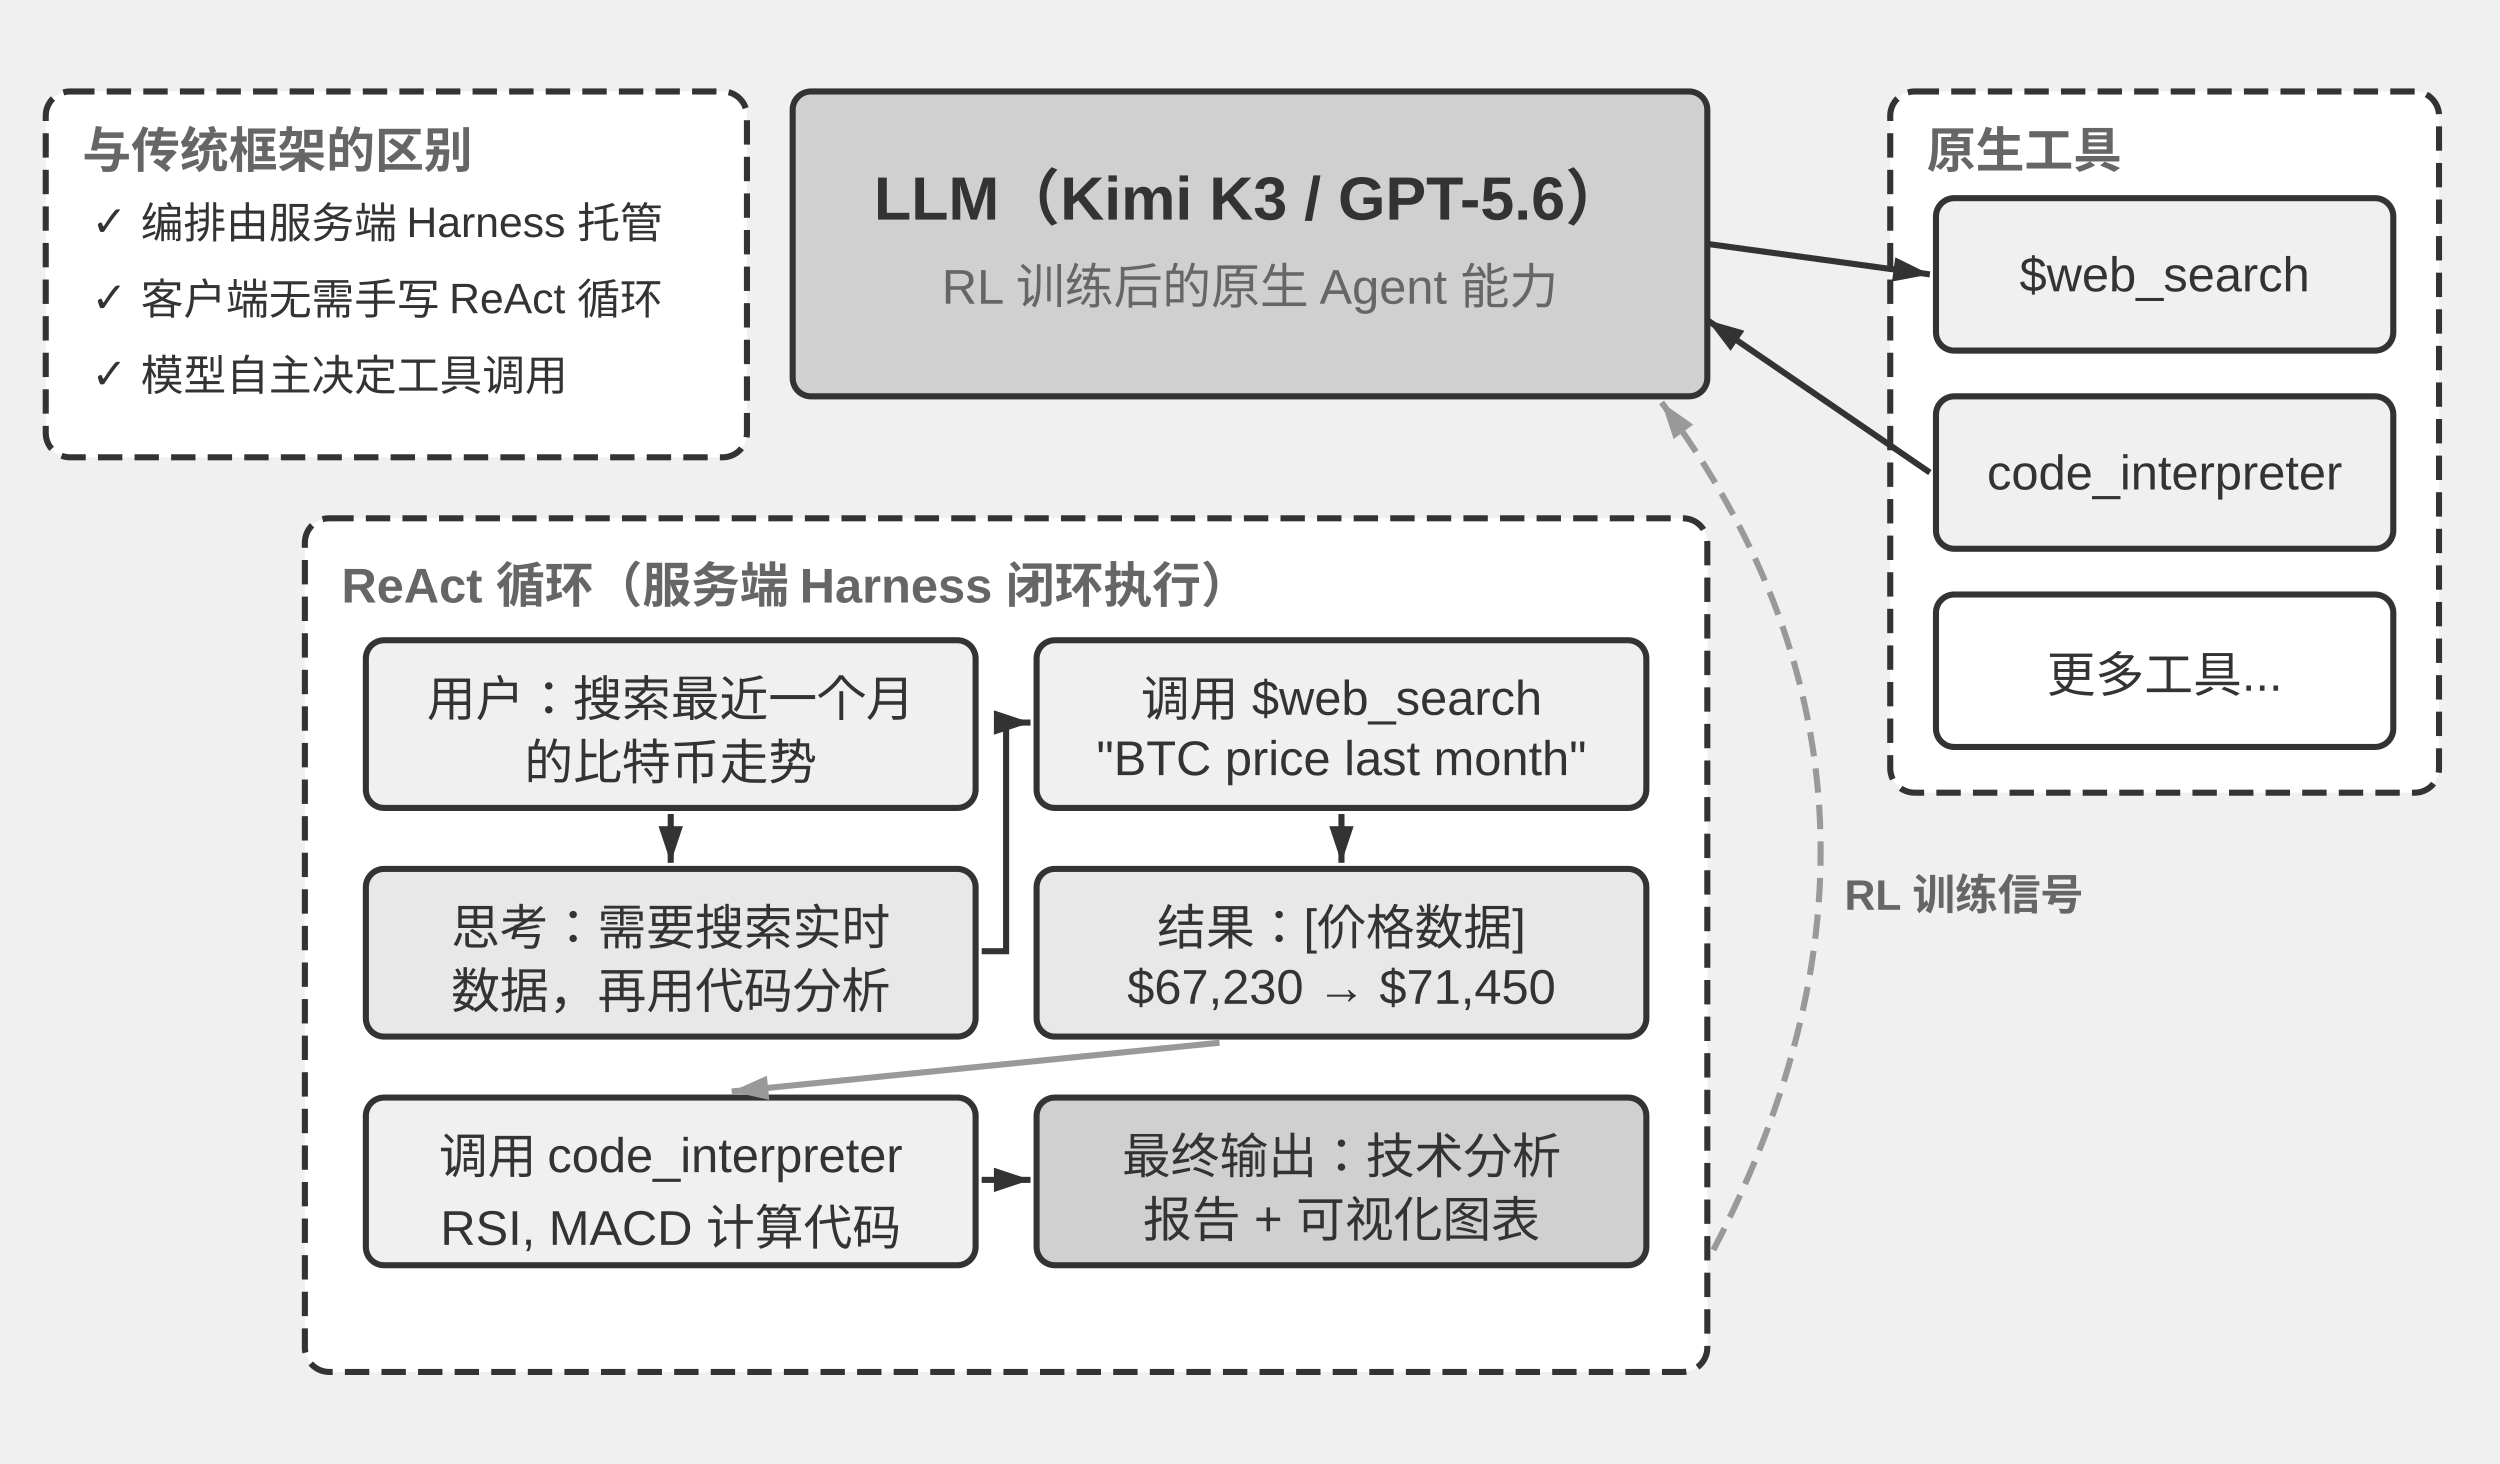
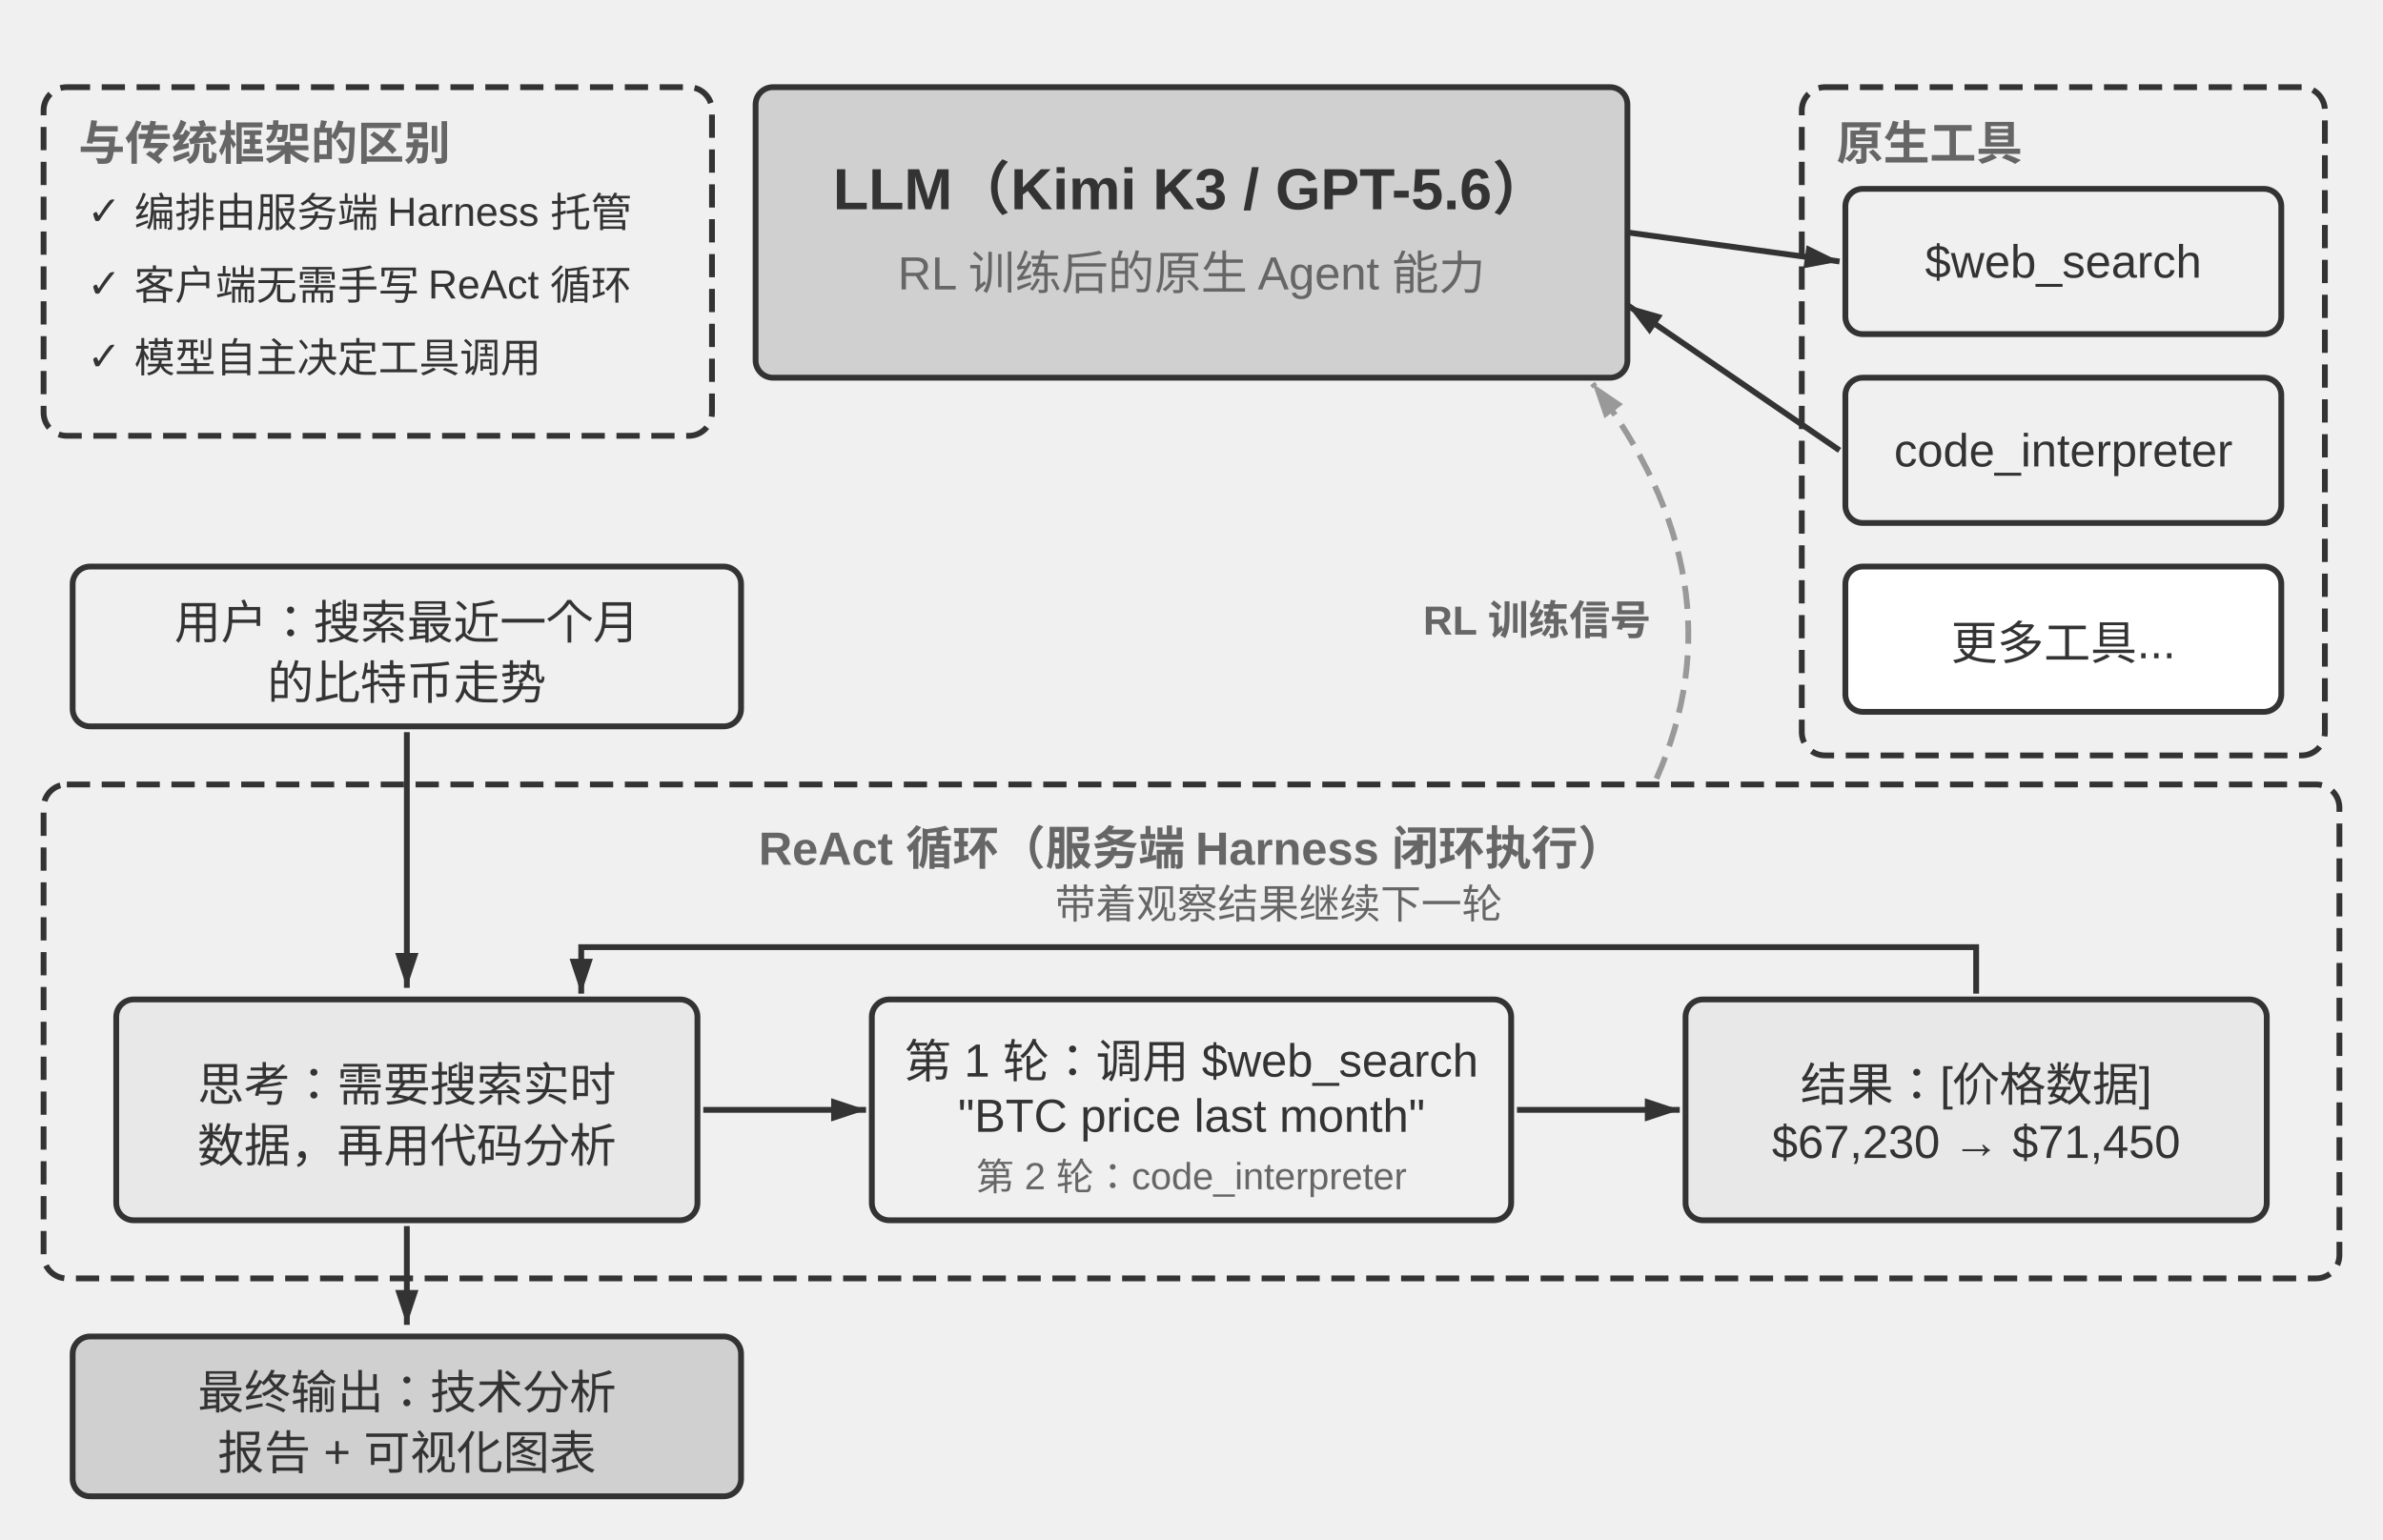
- <svg xmlns="http://www.w3.org/2000/svg" viewBox="0 40 820 480" width="820" height="480" style="background:#ffffff">
+ <svg xmlns="http://www.w3.org/2000/svg" viewBox="0 40 820 530" width="820" height="530" style="background:#ffffff">
  <defs>
    <marker id="ah" markerUnits="userSpaceOnUse" markerWidth="12" markerHeight="8" refX="12" refY="4" orient="auto">
      <polygon points="0 0, 12 4, 0 8" fill="#333333" />
    </marker>
    <marker id="ah-light" markerUnits="userSpaceOnUse" markerWidth="12" markerHeight="8" refX="12" refY="4" orient="auto">
      <polygon points="0 0, 12 4, 0 8" fill="#999999" />
    </marker>
  </defs>
  <rect x="260" y="70" width="300" height="100" rx="6" fill="#d0d0d0" stroke="#333333" stroke-width="2" />
  <text x="410" y="100" font-family="Arial, 'Helvetica Neue', Helvetica, 'PingFang SC', 'Microsoft YaHei', sans-serif" font-size="20" fill="#333333" text-anchor="middle" dominant-baseline="central" font-weight="bold">LLM（Kimi K3 / GPT-5.6）</text>
  <text x="410" y="130" font-family="Arial, 'Helvetica Neue', Helvetica, 'PingFang SC', 'Microsoft YaHei', sans-serif" font-size="16" fill="#666666" text-anchor="middle" dominant-baseline="central" font-weight="normal">RL 训练后的原生 Agent 能力</text>
-   <rect x="620" y="70" width="180" height="230" rx="8" fill="#ffffff" stroke="#333333" stroke-width="2" stroke-dasharray="8,4" />
+   <rect x="620" y="70" width="180" height="230" rx="8" fill="none" stroke="#333333" stroke-width="2" stroke-dasharray="8,4" />
  <text x="632" y="88" font-family="Arial, 'Helvetica Neue', Helvetica, 'PingFang SC', 'Microsoft YaHei', sans-serif" font-size="16" fill="#666666" text-anchor="start" dominant-baseline="central" font-weight="bold">原生工具</text>
  <rect x="635" y="105" width="150" height="50" rx="6" fill="#f0f0f0" stroke="#333333" stroke-width="2" />
  <text x="710.0" y="130.0" font-family="Arial, 'Helvetica Neue', Helvetica, 'PingFang SC', 'Microsoft YaHei', sans-serif" font-size="16" fill="#333333" text-anchor="middle" dominant-baseline="central" font-weight="normal">$web_search</text>
  <rect x="635" y="170" width="150" height="50" rx="6" fill="#f0f0f0" stroke="#333333" stroke-width="2" />
  <text x="710.0" y="195.0" font-family="Arial, 'Helvetica Neue', Helvetica, 'PingFang SC', 'Microsoft YaHei', sans-serif" font-size="16" fill="#333333" text-anchor="middle" dominant-baseline="central" font-weight="normal">code_interpreter</text>
  <rect x="635" y="235" width="150" height="50" rx="6" fill="#ffffff" stroke="#333333" stroke-width="2" />
  <text x="710.0" y="260.0" font-family="Arial, 'Helvetica Neue', Helvetica, 'PingFang SC', 'Microsoft YaHei', sans-serif" font-size="16" fill="#333333" text-anchor="middle" dominant-baseline="central" font-weight="normal">更多工具...</text>
  <line x1="560" y1="120" x2="633" y2="130" stroke="#333333" stroke-width="2" marker-end="url(#ah)" />
  <line x1="633" y1="195" x2="560" y2="145" stroke="#333333" stroke-width="2" marker-end="url(#ah)" />
-   <rect x="100" y="210" width="460" height="280" rx="8" fill="#ffffff" stroke="#333333" stroke-width="2" stroke-dasharray="8,4" />
-   <text x="112" y="228" font-family="Arial, 'Helvetica Neue', Helvetica, 'PingFang SC', 'Microsoft YaHei', sans-serif" font-size="16" fill="#666666" text-anchor="start" dominant-baseline="central" font-weight="bold">ReAct 循环（服务端 Harness 闭环执行）</text>
-   <rect x="120" y="250" width="200" height="55" rx="6" fill="#f0f0f0" stroke="#333333" stroke-width="2" />
-   <text x="220.0" y="267.9" font-family="Arial, 'Helvetica Neue', Helvetica, 'PingFang SC', 'Microsoft YaHei', sans-serif" font-size="16" fill="#333333" text-anchor="middle" dominant-baseline="central" font-weight="normal">用户：搜索最近一个月</text>
-   <text x="220.0" y="288.7" font-family="Arial, 'Helvetica Neue', Helvetica, 'PingFang SC', 'Microsoft YaHei', sans-serif" font-size="16" fill="#333333" text-anchor="middle" dominant-baseline="central" font-weight="normal">的比特币走势</text>
-   <rect x="120" y="325" width="200" height="55" rx="6" fill="#e8e8e8" stroke="#333333" stroke-width="2" />
-   <text x="220.0" y="342.9" font-family="Arial, 'Helvetica Neue', Helvetica, 'PingFang SC', 'Microsoft YaHei', sans-serif" font-size="16" fill="#333333" text-anchor="middle" dominant-baseline="central" font-weight="normal">思考：需要搜索实时</text>
-   <text x="220.0" y="363.7" font-family="Arial, 'Helvetica Neue', Helvetica, 'PingFang SC', 'Microsoft YaHei', sans-serif" font-size="16" fill="#333333" text-anchor="middle" dominant-baseline="central" font-weight="normal">数据，再用代码分析</text>
-   <line x1="220" y1="307" x2="220" y2="323" stroke="#333333" stroke-width="2" marker-end="url(#ah)" />
-   <rect x="340" y="250" width="200" height="55" rx="6" fill="#f0f0f0" stroke="#333333" stroke-width="2" />
-   <text x="440.0" y="267.9" font-family="Arial, 'Helvetica Neue', Helvetica, 'PingFang SC', 'Microsoft YaHei', sans-serif" font-size="16" fill="#333333" text-anchor="middle" dominant-baseline="central" font-weight="normal">调用 $web_search</text>
-   <text x="440.0" y="288.7" font-family="Arial, 'Helvetica Neue', Helvetica, 'PingFang SC', 'Microsoft YaHei', sans-serif" font-size="16" fill="#333333" text-anchor="middle" dominant-baseline="central" font-weight="normal">"BTC price last month"</text>
-   <path d="M 322,352 L 330,352 L 330,277 L 338,277" fill="none" stroke="#333333" stroke-width="2" marker-end="url(#ah)" />
-   <rect x="340" y="325" width="200" height="55" rx="6" fill="#e8e8e8" stroke="#333333" stroke-width="2" />
-   <text x="440.0" y="342.9" font-family="Arial, 'Helvetica Neue', Helvetica, 'PingFang SC', 'Microsoft YaHei', sans-serif" font-size="16" fill="#333333" text-anchor="middle" dominant-baseline="central" font-weight="normal">结果：[价格数据]</text>
-   <text x="440.0" y="363.7" font-family="Arial, 'Helvetica Neue', Helvetica, 'PingFang SC', 'Microsoft YaHei', sans-serif" font-size="16" fill="#333333" text-anchor="middle" dominant-baseline="central" font-weight="normal">$67,230 → $71,450</text>
-   <line x1="440" y1="307" x2="440" y2="323" stroke="#333333" stroke-width="2" marker-end="url(#ah)" />
-   <rect x="120" y="400" width="200" height="55" rx="6" fill="#f0f0f0" stroke="#333333" stroke-width="2" />
-   <text x="220.0" y="417.9" font-family="Arial, 'Helvetica Neue', Helvetica, 'PingFang SC', 'Microsoft YaHei', sans-serif" font-size="16" fill="#333333" text-anchor="middle" dominant-baseline="central" font-weight="normal">调用 code_interpreter</text>
-   <text x="220.0" y="438.7" font-family="Arial, 'Helvetica Neue', Helvetica, 'PingFang SC', 'Microsoft YaHei', sans-serif" font-size="16" fill="#333333" text-anchor="middle" dominant-baseline="central" font-weight="normal">RSI, MACD 计算代码</text>
-   <line x1="400" y1="382" x2="240" y2="398" stroke="#999999" stroke-width="2" marker-end="url(#ah-light)" />
-   <rect x="340" y="400" width="200" height="55" rx="6" fill="#d0d0d0" stroke="#333333" stroke-width="2" />
-   <text x="440.0" y="417.9" font-family="Arial, 'Helvetica Neue', Helvetica, 'PingFang SC', 'Microsoft YaHei', sans-serif" font-size="16" fill="#333333" text-anchor="middle" dominant-baseline="central" font-weight="normal">最终输出：技术分析</text>
-   <text x="440.0" y="438.7" font-family="Arial, 'Helvetica Neue', Helvetica, 'PingFang SC', 'Microsoft YaHei', sans-serif" font-size="16" fill="#333333" text-anchor="middle" dominant-baseline="central" font-weight="normal">报告 + 可视化图表</text>
-   <line x1="322" y1="427" x2="338" y2="427" stroke="#333333" stroke-width="2" marker-end="url(#ah)" />
-   <path d="M 562,450 Q 640,300 545,172" fill="none" stroke="#999999" stroke-width="2" stroke-dasharray="8,4" marker-end="url(#ah-light)" />
-   <text x="605" y="330" font-family="Arial, 'Helvetica Neue', Helvetica, 'PingFang SC', 'Microsoft YaHei', sans-serif" font-size="14" fill="#666666" text-anchor="start" dominant-baseline="central" font-weight="bold">RL 训练信号</text>
-   <rect x="15" y="70" width="230" height="120" rx="8" fill="#ffffff" stroke="#333333" stroke-width="2" stroke-dasharray="8,4" />
+   <path d="M 570,308 Q 600,240 548,172" fill="none" stroke="#999999" stroke-width="2" stroke-dasharray="8,4" marker-end="url(#ah-light)" />
+   <text x="568" y="250" font-family="Arial, 'Helvetica Neue', Helvetica, 'PingFang SC', 'Microsoft YaHei', sans-serif" font-size="14" fill="#666666" text-anchor="end" dominant-baseline="central" font-weight="bold">RL 训练信号</text>
+   <rect x="25" y="235" width="230" height="55" rx="6" fill="#f0f0f0" stroke="#333333" stroke-width="2" />
+   <text x="140.0" y="252.9" font-family="Arial, 'Helvetica Neue', Helvetica, 'PingFang SC', 'Microsoft YaHei', sans-serif" font-size="16" fill="#333333" text-anchor="middle" dominant-baseline="central" font-weight="normal">用户：搜索最近一个月</text>
+   <text x="140.0" y="273.7" font-family="Arial, 'Helvetica Neue', Helvetica, 'PingFang SC', 'Microsoft YaHei', sans-serif" font-size="16" fill="#333333" text-anchor="middle" dominant-baseline="central" font-weight="normal">的比特币走势</text>
+   <rect x="15" y="310" width="790" height="170" rx="8" fill="none" stroke="#333333" stroke-width="2" stroke-dasharray="8,4" />
+   <text x="410" y="328" font-family="Arial, 'Helvetica Neue', Helvetica, 'PingFang SC', 'Microsoft YaHei', sans-serif" font-size="16" fill="#666666" text-anchor="middle" dominant-baseline="central" font-weight="bold">ReAct 循环（服务端 Harness 闭环执行）</text>
+   <line x1="140" y1="292" x2="140" y2="380" stroke="#333333" stroke-width="2" marker-end="url(#ah)" />
+   <text x="440" y="350" font-family="Arial, 'Helvetica Neue', Helvetica, 'PingFang SC', 'Microsoft YaHei', sans-serif" font-size="14" fill="#666666" text-anchor="middle" dominant-baseline="central" font-weight="normal">带着观察结果继续下一轮</text>
+   <path d="M 680,382 L 680,366 L 200,366 L 200,382" fill="none" stroke="#333333" stroke-width="2" marker-end="url(#ah)" />
+   <rect x="40" y="384" width="200" height="76" rx="6" fill="#e8e8e8" stroke="#333333" stroke-width="2" />
+   <text x="140.0" y="412.0" font-family="Arial, 'Helvetica Neue', Helvetica, 'PingFang SC', 'Microsoft YaHei', sans-serif" font-size="16" fill="#333333" text-anchor="middle" dominant-baseline="central" font-weight="normal">思考：需要搜索实时</text>
+   <text x="140.0" y="433.0" font-family="Arial, 'Helvetica Neue', Helvetica, 'PingFang SC', 'Microsoft YaHei', sans-serif" font-size="16" fill="#333333" text-anchor="middle" dominant-baseline="central" font-weight="normal">数据，再用代码分析</text>
+   <line x1="242" y1="422" x2="298" y2="422" stroke="#333333" stroke-width="2" marker-end="url(#ah)" />
+   <rect x="300" y="384" width="220" height="76" rx="6" fill="#f0f0f0" stroke="#333333" stroke-width="2" />
+   <text x="410.0" y="404.0" font-family="Arial, 'Helvetica Neue', Helvetica, 'PingFang SC', 'Microsoft YaHei', sans-serif" font-size="16" fill="#333333" text-anchor="middle" dominant-baseline="central" font-weight="normal">第 1 轮：调用 $web_search</text>
+   <text x="410.0" y="424.0" font-family="Arial, 'Helvetica Neue', Helvetica, 'PingFang SC', 'Microsoft YaHei', sans-serif" font-size="16" fill="#333333" text-anchor="middle" dominant-baseline="central" font-weight="normal">"BTC price last month"</text>
+   <text x="410.0" y="444.0" font-family="Arial, 'Helvetica Neue', Helvetica, 'PingFang SC', 'Microsoft YaHei', sans-serif" font-size="13" fill="#666666" text-anchor="middle" dominant-baseline="central" font-weight="normal">第 2 轮：code_interpreter</text>
+   <line x1="522" y1="422" x2="578" y2="422" stroke="#333333" stroke-width="2" marker-end="url(#ah)" />
+   <rect x="580" y="384" width="200" height="76" rx="6" fill="#e8e8e8" stroke="#333333" stroke-width="2" />
+   <text x="680.0" y="412.0" font-family="Arial, 'Helvetica Neue', Helvetica, 'PingFang SC', 'Microsoft YaHei', sans-serif" font-size="16" fill="#333333" text-anchor="middle" dominant-baseline="central" font-weight="normal">结果：[价格数据]</text>
+   <text x="680.0" y="433.0" font-family="Arial, 'Helvetica Neue', Helvetica, 'PingFang SC', 'Microsoft YaHei', sans-serif" font-size="16" fill="#333333" text-anchor="middle" dominant-baseline="central" font-weight="normal">$67,230 → $71,450</text>
+   <line x1="140" y1="462" x2="140" y2="496" stroke="#333333" stroke-width="2" marker-end="url(#ah)" />
+   <rect x="25" y="500" width="230" height="55" rx="6" fill="#d0d0d0" stroke="#333333" stroke-width="2" />
+   <text x="140.0" y="517.9" font-family="Arial, 'Helvetica Neue', Helvetica, 'PingFang SC', 'Microsoft YaHei', sans-serif" font-size="16" fill="#333333" text-anchor="middle" dominant-baseline="central" font-weight="normal">最终输出：技术分析</text>
+   <text x="140.0" y="538.7" font-family="Arial, 'Helvetica Neue', Helvetica, 'PingFang SC', 'Microsoft YaHei', sans-serif" font-size="16" fill="#333333" text-anchor="middle" dominant-baseline="central" font-weight="normal">报告 + 可视化图表</text>
+   <rect x="15" y="70" width="230" height="120" rx="8" fill="none" stroke="#333333" stroke-width="2" stroke-dasharray="8,4" />
  <text x="27" y="88" font-family="Arial, 'Helvetica Neue', Helvetica, 'PingFang SC', 'Microsoft YaHei', sans-serif" font-size="16" fill="#666666" text-anchor="start" dominant-baseline="central" font-weight="bold">与传统框架的区别</text>
  <text x="30" y="110" font-family="Arial, 'Helvetica Neue', Helvetica, 'PingFang SC', 'Microsoft YaHei', sans-serif" font-size="14" fill="#333333" text-anchor="start" dominant-baseline="central" font-weight="normal">✓ 编排由服务端 Harness 托管</text>
  <text x="30" y="135" font-family="Arial, 'Helvetica Neue', Helvetica, 'PingFang SC', 'Microsoft YaHei', sans-serif" font-size="14" fill="#333333" text-anchor="start" dominant-baseline="central" font-weight="normal">✓ 客户端无需手写 ReAct 循环</text>
  <text x="30" y="160" font-family="Arial, 'Helvetica Neue', Helvetica, 'PingFang SC', 'Microsoft YaHei', sans-serif" font-size="14" fill="#333333" text-anchor="start" dominant-baseline="central" font-weight="normal">✓ 模型自主决定工具调用</text>
</svg>
